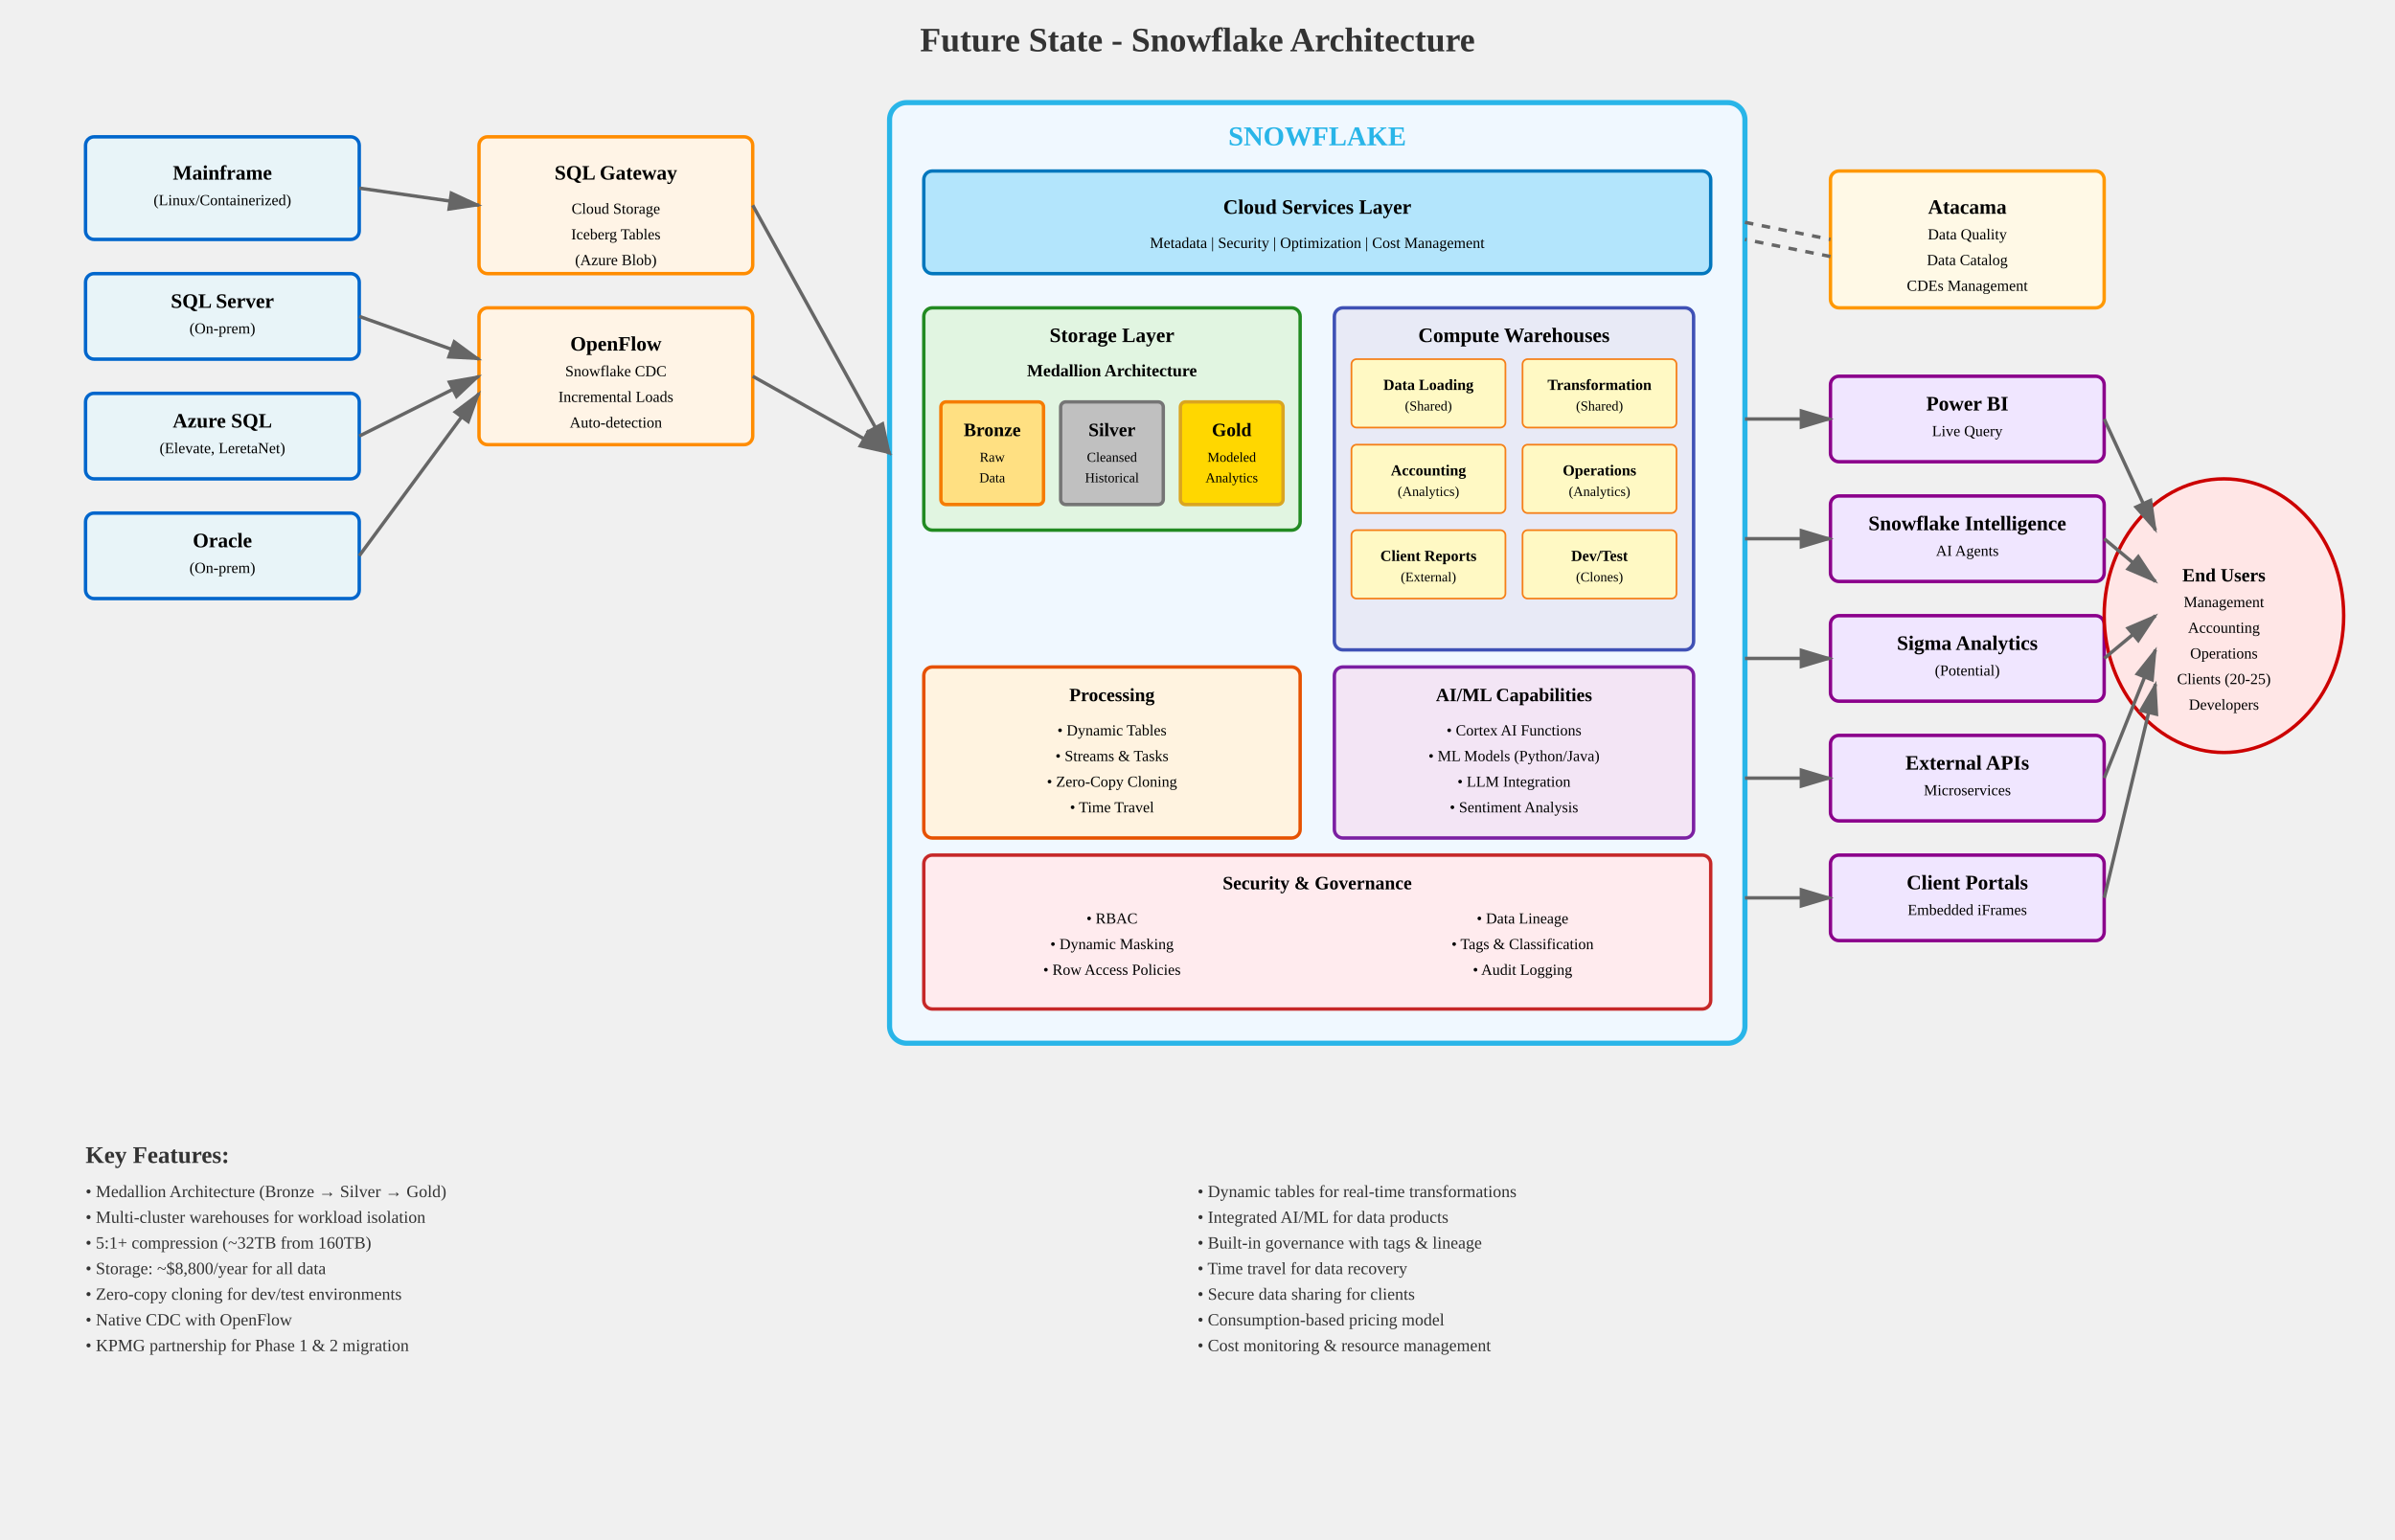
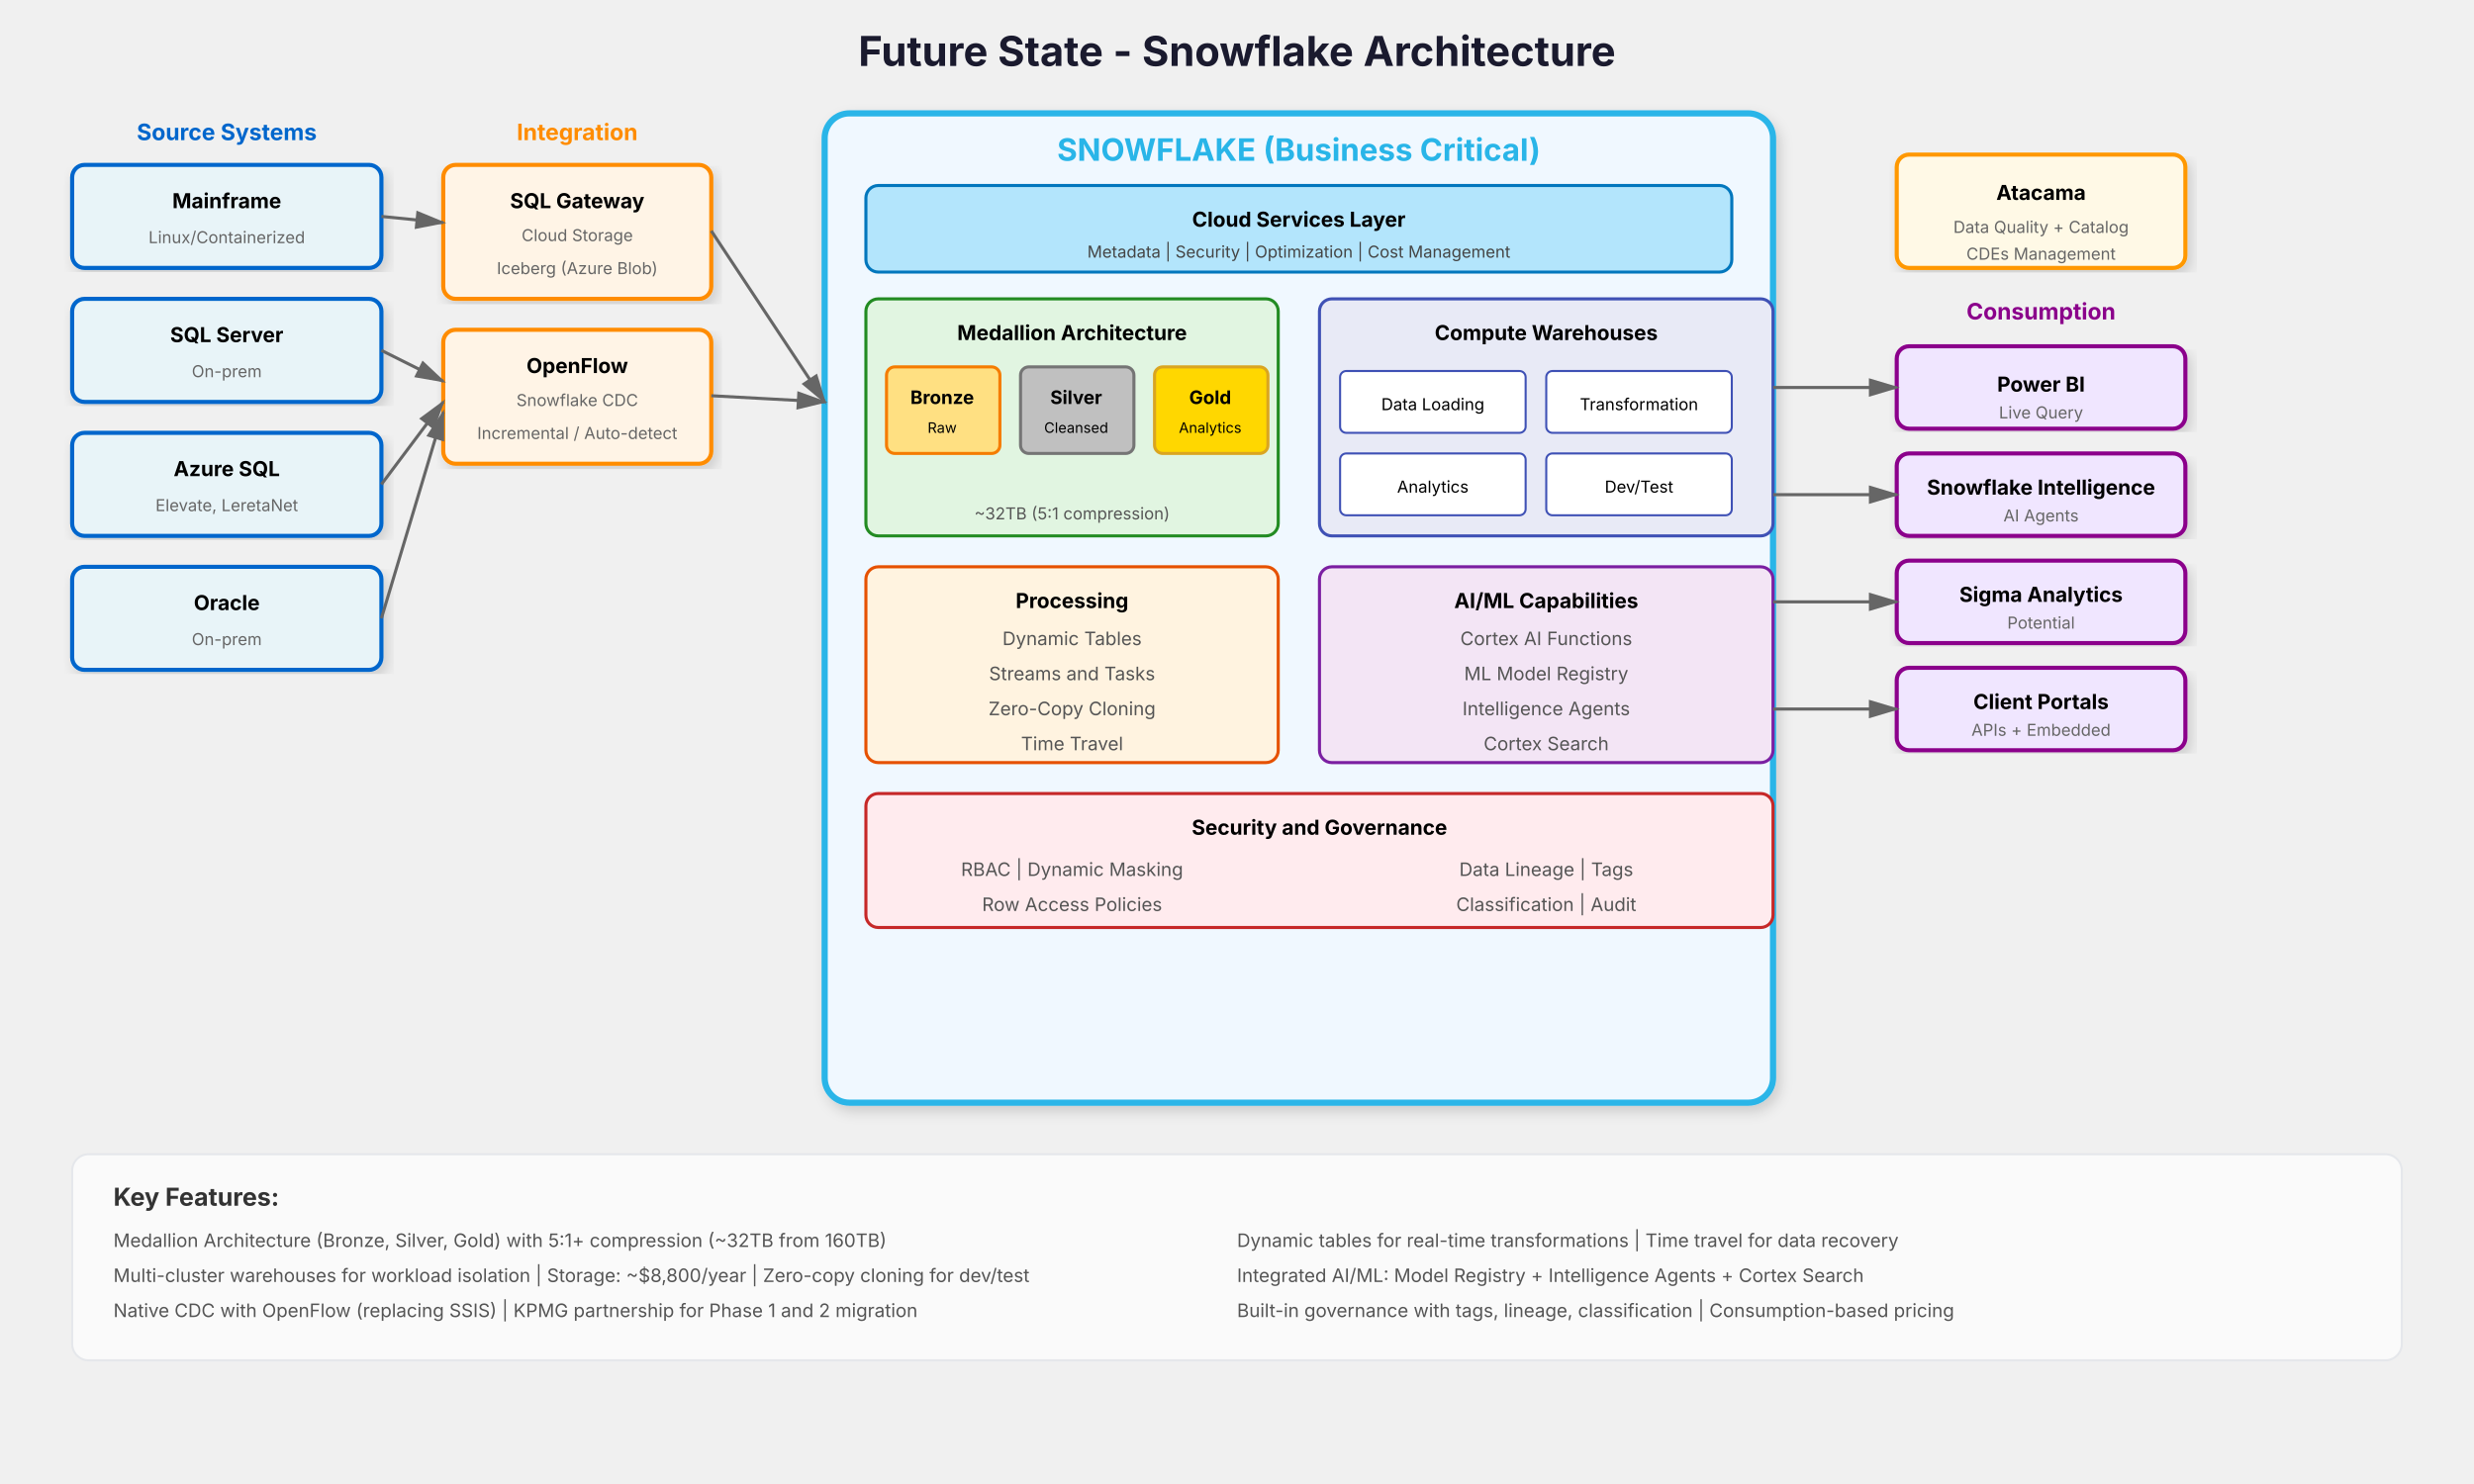
- <svg xmlns="http://www.w3.org/2000/svg" viewBox="0 0 1400 900">
-   <text x="700" y="30" font-size="20" font-weight="bold" text-anchor="middle" fill="#333">Future State - Snowflake Architecture</text>
-   <rect x="50" y="80" width="160" height="60" fill="#E8F4F8" stroke="#0066CC" stroke-width="2" rx="5" />
-   <text x="130" y="105" font-size="12" font-weight="bold" text-anchor="middle">Mainframe</text>
-   <text x="130" y="120" font-size="9" text-anchor="middle">(Linux/Containerized)</text>
-   <rect x="50" y="160" width="160" height="50" fill="#E8F4F8" stroke="#0066CC" stroke-width="2" rx="5" />
-   <text x="130" y="180" font-size="12" font-weight="bold" text-anchor="middle">SQL Server</text>
-   <text x="130" y="195" font-size="9" text-anchor="middle">(On-prem)</text>
-   <rect x="50" y="230" width="160" height="50" fill="#E8F4F8" stroke="#0066CC" stroke-width="2" rx="5" />
-   <text x="130" y="250" font-size="12" font-weight="bold" text-anchor="middle">Azure SQL</text>
-   <text x="130" y="265" font-size="9" text-anchor="middle">(Elevate, LeretaNet)</text>
-   <rect x="50" y="300" width="160" height="50" fill="#E8F4F8" stroke="#0066CC" stroke-width="2" rx="5" />
-   <text x="130" y="320" font-size="12" font-weight="bold" text-anchor="middle">Oracle</text>
-   <text x="130" y="335" font-size="9" text-anchor="middle">(On-prem)</text>
-   <rect x="280" y="80" width="160" height="80" fill="#FFF4E6" stroke="#FF8C00" stroke-width="2" rx="5" />
-   <text x="360" y="105" font-size="12" font-weight="bold" text-anchor="middle">SQL Gateway</text>
-   <text x="360" y="125" font-size="9" text-anchor="middle">Cloud Storage</text>
-   <text x="360" y="140" font-size="9" text-anchor="middle">Iceberg Tables</text>
-   <text x="360" y="155" font-size="9" text-anchor="middle">(Azure Blob)</text>
-   <rect x="280" y="180" width="160" height="80" fill="#FFF4E6" stroke="#FF8C00" stroke-width="2" rx="5" />
-   <text x="360" y="205" font-size="12" font-weight="bold" text-anchor="middle">OpenFlow</text>
-   <text x="360" y="220" font-size="9" text-anchor="middle">Snowflake CDC</text>
-   <text x="360" y="235" font-size="9" text-anchor="middle">Incremental Loads</text>
-   <text x="360" y="250" font-size="9" text-anchor="middle">Auto-detection</text>
-   <rect x="520" y="60" width="500" height="550" fill="#F0F8FF" stroke="#29B5E8" stroke-width="3" rx="10" />
-   <text x="770" y="85" font-size="16" font-weight="bold" text-anchor="middle" fill="#29B5E8">SNOWFLAKE</text>
-   <rect x="540" y="100" width="460" height="60" fill="#B3E5FC" stroke="#0277BD" stroke-width="2" rx="5" />
-   <text x="770" y="125" font-size="12" font-weight="bold" text-anchor="middle">Cloud Services Layer</text>
-   <text x="770" y="145" font-size="9" text-anchor="middle">Metadata | Security | Optimization | Cost Management</text>
-   <rect x="540" y="180" width="220" height="130" fill="#E1F5E1" stroke="#228B22" stroke-width="2" rx="5" />
-   <text x="650" y="200" font-size="12" font-weight="bold" text-anchor="middle">Storage Layer</text>
-   <text x="650" y="220" font-size="10" font-weight="bold" text-anchor="middle">Medallion Architecture</text>
-   <rect x="550" y="235" width="60" height="60" fill="#FFE082" stroke="#F57C00" stroke-width="2" rx="3" />
-   <text x="580" y="255" font-size="11" font-weight="bold" text-anchor="middle">Bronze</text>
-   <text x="580" y="270" font-size="8" text-anchor="middle">Raw</text>
-   <text x="580" y="282" font-size="8" text-anchor="middle">Data</text>
-   <rect x="620" y="235" width="60" height="60" fill="#C0C0C0" stroke="#757575" stroke-width="2" rx="3" />
-   <text x="650" y="255" font-size="11" font-weight="bold" text-anchor="middle">Silver</text>
-   <text x="650" y="270" font-size="8" text-anchor="middle">Cleansed</text>
-   <text x="650" y="282" font-size="8" text-anchor="middle">Historical</text>
-   <rect x="690" y="235" width="60" height="60" fill="#FFD700" stroke="#DAA520" stroke-width="2" rx="3" />
-   <text x="720" y="255" font-size="11" font-weight="bold" text-anchor="middle">Gold</text>
-   <text x="720" y="270" font-size="8" text-anchor="middle">Modeled</text>
-   <text x="720" y="282" font-size="8" text-anchor="middle">Analytics</text>
-   <rect x="780" y="180" width="210" height="200" fill="#E8EAF6" stroke="#3F51B5" stroke-width="2" rx="5" />
-   <text x="885" y="200" font-size="12" font-weight="bold" text-anchor="middle">Compute Warehouses</text>
-   <rect x="790" y="210" width="90" height="40" fill="#FFF9C4" stroke="#F57F17" stroke-width="1" rx="3" />
-   <text x="835" y="228" font-size="9" font-weight="bold" text-anchor="middle">Data Loading</text>
-   <text x="835" y="240" font-size="8" text-anchor="middle">(Shared)</text>
-   <rect x="890" y="210" width="90" height="40" fill="#FFF9C4" stroke="#F57F17" stroke-width="1" rx="3" />
-   <text x="935" y="228" font-size="9" font-weight="bold" text-anchor="middle">Transformation</text>
-   <text x="935" y="240" font-size="8" text-anchor="middle">(Shared)</text>
-   <rect x="790" y="260" width="90" height="40" fill="#FFF9C4" stroke="#F57F17" stroke-width="1" rx="3" />
-   <text x="835" y="278" font-size="9" font-weight="bold" text-anchor="middle">Accounting</text>
-   <text x="835" y="290" font-size="8" text-anchor="middle">(Analytics)</text>
-   <rect x="890" y="260" width="90" height="40" fill="#FFF9C4" stroke="#F57F17" stroke-width="1" rx="3" />
-   <text x="935" y="278" font-size="9" font-weight="bold" text-anchor="middle">Operations</text>
-   <text x="935" y="290" font-size="8" text-anchor="middle">(Analytics)</text>
-   <rect x="790" y="310" width="90" height="40" fill="#FFF9C4" stroke="#F57F17" stroke-width="1" rx="3" />
-   <text x="835" y="328" font-size="9" font-weight="bold" text-anchor="middle">Client Reports</text>
-   <text x="835" y="340" font-size="8" text-anchor="middle">(External)</text>
-   <rect x="890" y="310" width="90" height="40" fill="#FFF9C4" stroke="#F57F17" stroke-width="1" rx="3" />
-   <text x="935" y="328" font-size="9" font-weight="bold" text-anchor="middle">Dev/Test</text>
-   <text x="935" y="340" font-size="8" text-anchor="middle">(Clones)</text>
-   <rect x="540" y="390" width="220" height="100" fill="#FFF3E0" stroke="#E65100" stroke-width="2" rx="5" />
-   <text x="650" y="410" font-size="11" font-weight="bold" text-anchor="middle">Processing</text>
-   <text x="650" y="430" font-size="9" text-anchor="middle">• Dynamic Tables</text>
-   <text x="650" y="445" font-size="9" text-anchor="middle">• Streams &amp; Tasks</text>
-   <text x="650" y="460" font-size="9" text-anchor="middle">• Zero-Copy Cloning</text>
-   <text x="650" y="475" font-size="9" text-anchor="middle">• Time Travel</text>
-   <rect x="780" y="390" width="210" height="100" fill="#F3E5F5" stroke="#7B1FA2" stroke-width="2" rx="5" />
-   <text x="885" y="410" font-size="11" font-weight="bold" text-anchor="middle">AI/ML Capabilities</text>
-   <text x="885" y="430" font-size="9" text-anchor="middle">• Cortex AI Functions</text>
-   <text x="885" y="445" font-size="9" text-anchor="middle">• ML Models (Python/Java)</text>
-   <text x="885" y="460" font-size="9" text-anchor="middle">• LLM Integration</text>
-   <text x="885" y="475" font-size="9" text-anchor="middle">• Sentiment Analysis</text>
-   <rect x="540" y="500" width="460" height="90" fill="#FFEBEE" stroke="#C62828" stroke-width="2" rx="5" />
-   <text x="770" y="520" font-size="11" font-weight="bold" text-anchor="middle">Security &amp; Governance</text>
-   <text x="650" y="540" font-size="9" text-anchor="middle">• RBAC</text>
-   <text x="650" y="555" font-size="9" text-anchor="middle">• Dynamic Masking</text>
-   <text x="650" y="570" font-size="9" text-anchor="middle">• Row Access Policies</text>
-   <text x="890" y="540" font-size="9" text-anchor="middle">• Data Lineage</text>
-   <text x="890" y="555" font-size="9" text-anchor="middle">• Tags &amp; Classification</text>
-   <text x="890" y="570" font-size="9" text-anchor="middle">• Audit Logging</text>
-   <rect x="1070" y="100" width="160" height="80" fill="#FFF9E6" stroke="#FF9800" stroke-width="2" rx="5" />
-   <text x="1150" y="125" font-size="12" font-weight="bold" text-anchor="middle">Atacama</text>
-   <text x="1150" y="140" font-size="9" text-anchor="middle">Data Quality</text>
-   <text x="1150" y="155" font-size="9" text-anchor="middle">Data Catalog</text>
-   <text x="1150" y="170" font-size="9" text-anchor="middle">CDEs Management</text>
-   <rect x="1070" y="220" width="160" height="50" fill="#F0E6FF" stroke="#8B008B" stroke-width="2" rx="5" />
-   <text x="1150" y="240" font-size="12" font-weight="bold" text-anchor="middle">Power BI</text>
-   <text x="1150" y="255" font-size="9" text-anchor="middle">Live Query</text>
-   <rect x="1070" y="290" width="160" height="50" fill="#F0E6FF" stroke="#8B008B" stroke-width="2" rx="5" />
-   <text x="1150" y="310" font-size="12" font-weight="bold" text-anchor="middle">Snowflake Intelligence</text>
-   <text x="1150" y="325" font-size="9" text-anchor="middle">AI Agents</text>
-   <rect x="1070" y="360" width="160" height="50" fill="#F0E6FF" stroke="#8B008B" stroke-width="2" rx="5" />
-   <text x="1150" y="380" font-size="12" font-weight="bold" text-anchor="middle">Sigma Analytics</text>
-   <text x="1150" y="395" font-size="9" text-anchor="middle">(Potential)</text>
-   <rect x="1070" y="430" width="160" height="50" fill="#F0E6FF" stroke="#8B008B" stroke-width="2" rx="5" />
-   <text x="1150" y="450" font-size="12" font-weight="bold" text-anchor="middle">External APIs</text>
-   <text x="1150" y="465" font-size="9" text-anchor="middle">Microservices</text>
-   <rect x="1070" y="500" width="160" height="50" fill="#F0E6FF" stroke="#8B008B" stroke-width="2" rx="5" />
-   <text x="1150" y="520" font-size="12" font-weight="bold" text-anchor="middle">Client Portals</text>
-   <text x="1150" y="535" font-size="9" text-anchor="middle">Embedded iFrames</text>
-   <ellipse cx="1300" cy="360" rx="70" ry="80" fill="#FFE6E6" stroke="#CC0000" stroke-width="2" />
-   <text x="1300" y="340" font-size="11" font-weight="bold" text-anchor="middle">End Users</text>
-   <text x="1300" y="355" font-size="9" text-anchor="middle">Management</text>
-   <text x="1300" y="370" font-size="9" text-anchor="middle">Accounting</text>
-   <text x="1300" y="385" font-size="9" text-anchor="middle">Operations</text>
-   <text x="1300" y="400" font-size="9" text-anchor="middle">Clients (20-25)</text>
-   <text x="1300" y="415" font-size="9" text-anchor="middle">Developers</text>
+ <svg xmlns="http://www.w3.org/2000/svg" viewBox="0 0 1200 720">
  <defs>
-     <marker id="arrowhead2" markerWidth="10" markerHeight="10" refX="9" refY="3" orient="auto">
+     <filter id="shadow" x="-4%" y="-4%" width="108%" height="108%">
+       <feDropShadow dx="2" dy="3" stdDeviation="3" flood-opacity="0.15" />
+     </filter>
+     <marker id="arrowhead" markerWidth="10" markerHeight="10" refX="9" refY="3" orient="auto">
      <polygon points="0 0, 10 3, 0 6" fill="#666" />
    </marker>
  </defs>
-   <line x1="210" y1="110" x2="280" y2="120" stroke="#666" stroke-width="2" marker-end="url(#arrowhead2)" />
-   <line x1="210" y1="185" x2="280" y2="210" stroke="#666" stroke-width="2" marker-end="url(#arrowhead2)" />
-   <line x1="210" y1="255" x2="280" y2="220" stroke="#666" stroke-width="2" marker-end="url(#arrowhead2)" />
-   <line x1="210" y1="325" x2="280" y2="230" stroke="#666" stroke-width="2" marker-end="url(#arrowhead2)" />
-   <line x1="440" y1="120" x2="520" y2="265" stroke="#666" stroke-width="2" marker-end="url(#arrowhead2)" />
-   <line x1="440" y1="220" x2="520" y2="265" stroke="#666" stroke-width="2" marker-end="url(#arrowhead2)" />
-   <line x1="1020" y1="130" x2="1070" y2="140" stroke="#666" stroke-width="2" stroke-dasharray="5,5" />
-   <line x1="1070" y1="150" x2="1020" y2="140" stroke="#666" stroke-width="2" stroke-dasharray="5,5" />
-   <line x1="1020" y1="245" x2="1070" y2="245" stroke="#666" stroke-width="2" marker-end="url(#arrowhead2)" />
-   <line x1="1020" y1="315" x2="1070" y2="315" stroke="#666" stroke-width="2" marker-end="url(#arrowhead2)" />
-   <line x1="1020" y1="385" x2="1070" y2="385" stroke="#666" stroke-width="2" marker-end="url(#arrowhead2)" />
-   <line x1="1020" y1="455" x2="1070" y2="455" stroke="#666" stroke-width="2" marker-end="url(#arrowhead2)" />
-   <line x1="1020" y1="525" x2="1070" y2="525" stroke="#666" stroke-width="2" marker-end="url(#arrowhead2)" />
-   <line x1="1230" y1="245" x2="1260" y2="310" stroke="#666" stroke-width="2" marker-end="url(#arrowhead2)" />
-   <line x1="1230" y1="315" x2="1260" y2="340" stroke="#666" stroke-width="2" marker-end="url(#arrowhead2)" />
-   <line x1="1230" y1="385" x2="1260" y2="360" stroke="#666" stroke-width="2" marker-end="url(#arrowhead2)" />
-   <line x1="1230" y1="455" x2="1260" y2="380" stroke="#666" stroke-width="2" marker-end="url(#arrowhead2)" />
-   <line x1="1230" y1="525" x2="1260" y2="400" stroke="#666" stroke-width="2" marker-end="url(#arrowhead2)" />
-   <text x="50" y="680" font-size="14" font-weight="bold" fill="#333">Key Features:</text>
-   <text x="50" y="700" font-size="10" fill="#333">• Medallion Architecture (Bronze → Silver → Gold)</text>
-   <text x="50" y="715" font-size="10" fill="#333">• Multi-cluster warehouses for workload isolation</text>
-   <text x="50" y="730" font-size="10" fill="#333">• 5:1+ compression (~32TB from 160TB)</text>
-   <text x="50" y="745" font-size="10" fill="#333">• Storage: ~$8,800/year for all data</text>
-   <text x="50" y="760" font-size="10" fill="#333">• Zero-copy cloning for dev/test environments</text>
-   <text x="50" y="775" font-size="10" fill="#333">• Native CDC with OpenFlow</text>
-   <text x="50" y="790" font-size="10" fill="#333">• KPMG partnership for Phase 1 &amp; 2 migration</text>
-   <text x="700" y="700" font-size="10" fill="#333">• Dynamic tables for real-time transformations</text>
-   <text x="700" y="715" font-size="10" fill="#333">• Integrated AI/ML for data products</text>
-   <text x="700" y="730" font-size="10" fill="#333">• Built-in governance with tags &amp; lineage</text>
-   <text x="700" y="745" font-size="10" fill="#333">• Time travel for data recovery</text>
-   <text x="700" y="760" font-size="10" fill="#333">• Secure data sharing for clients</text>
-   <text x="700" y="775" font-size="10" fill="#333">• Consumption-based pricing model</text>
-   <text x="700" y="790" font-size="10" fill="#333">• Cost monitoring &amp; resource management</text>
+   <text x="600" y="32" font-family="Inter, Arial, sans-serif" font-size="20" font-weight="bold" text-anchor="middle" fill="#1a1a2e">Future State - Snowflake Architecture</text>
+   <text x="110" y="68" font-family="Inter, Arial, sans-serif" font-size="11" font-weight="bold" text-anchor="middle" fill="#0066CC">Source Systems</text>
+   <rect x="35" y="80" width="150" height="50" fill="#E8F4F8" stroke="#0066CC" stroke-width="2" rx="6" filter="url(#shadow)" />
+   <text x="110" y="101" font-family="Inter, Arial, sans-serif" font-size="10" font-weight="bold" text-anchor="middle">Mainframe</text>
+   <text x="110" y="118" font-family="Inter, Arial, sans-serif" font-size="8" text-anchor="middle" fill="#666">Linux/Containerized</text>
+   <rect x="35" y="145" width="150" height="50" fill="#E8F4F8" stroke="#0066CC" stroke-width="2" rx="6" filter="url(#shadow)" />
+   <text x="110" y="166" font-family="Inter, Arial, sans-serif" font-size="10" font-weight="bold" text-anchor="middle">SQL Server</text>
+   <text x="110" y="183" font-family="Inter, Arial, sans-serif" font-size="8" text-anchor="middle" fill="#666">On-prem</text>
+   <rect x="35" y="210" width="150" height="50" fill="#E8F4F8" stroke="#0066CC" stroke-width="2" rx="6" filter="url(#shadow)" />
+   <text x="110" y="231" font-family="Inter, Arial, sans-serif" font-size="10" font-weight="bold" text-anchor="middle">Azure SQL</text>
+   <text x="110" y="248" font-family="Inter, Arial, sans-serif" font-size="8" text-anchor="middle" fill="#666">Elevate, LeretaNet</text>
+   <rect x="35" y="275" width="150" height="50" fill="#E8F4F8" stroke="#0066CC" stroke-width="2" rx="6" filter="url(#shadow)" />
+   <text x="110" y="296" font-family="Inter, Arial, sans-serif" font-size="10" font-weight="bold" text-anchor="middle">Oracle</text>
+   <text x="110" y="313" font-family="Inter, Arial, sans-serif" font-size="8" text-anchor="middle" fill="#666">On-prem</text>
+   <text x="280" y="68" font-family="Inter, Arial, sans-serif" font-size="11" font-weight="bold" text-anchor="middle" fill="#FF8C00">Integration</text>
+   <rect x="215" y="80" width="130" height="65" fill="#FFF4E6" stroke="#FF8C00" stroke-width="2" rx="6" filter="url(#shadow)" />
+   <text x="280" y="101" font-family="Inter, Arial, sans-serif" font-size="10" font-weight="bold" text-anchor="middle">SQL Gateway</text>
+   <text x="280" y="117" font-family="Inter, Arial, sans-serif" font-size="8" text-anchor="middle" fill="#666">Cloud Storage</text>
+   <text x="280" y="133" font-family="Inter, Arial, sans-serif" font-size="8" text-anchor="middle" fill="#666">Iceberg (Azure Blob)</text>
+   <rect x="215" y="160" width="130" height="65" fill="#FFF4E6" stroke="#FF8C00" stroke-width="2" rx="6" filter="url(#shadow)" />
+   <text x="280" y="181" font-family="Inter, Arial, sans-serif" font-size="10" font-weight="bold" text-anchor="middle">OpenFlow</text>
+   <text x="280" y="197" font-family="Inter, Arial, sans-serif" font-size="8" text-anchor="middle" fill="#666">Snowflake CDC</text>
+   <text x="280" y="213" font-family="Inter, Arial, sans-serif" font-size="8" text-anchor="middle" fill="#666">Incremental / Auto-detect</text>
+   <rect x="400" y="55" width="460" height="480" fill="#F0F8FF" stroke="#29B5E8" stroke-width="3" rx="12" filter="url(#shadow)" />
+   <text x="630" y="78" font-family="Inter, Arial, sans-serif" font-size="15" font-weight="bold" text-anchor="middle" fill="#29B5E8">SNOWFLAKE (Business Critical)</text>
+   <rect x="420" y="90" width="420" height="42" fill="#B3E5FC" stroke="#0277BD" stroke-width="1.5" rx="6" />
+   <text x="630" y="110" font-family="Inter, Arial, sans-serif" font-size="10" font-weight="bold" text-anchor="middle">Cloud Services Layer</text>
+   <text x="630" y="125" font-family="Inter, Arial, sans-serif" font-size="8" text-anchor="middle" fill="#444">Metadata | Security | Optimization | Cost Management</text>
+   <rect x="420" y="145" width="200" height="115" fill="#E1F5E1" stroke="#228B22" stroke-width="1.5" rx="6" />
+   <text x="520" y="165" font-family="Inter, Arial, sans-serif" font-size="10" font-weight="bold" text-anchor="middle">Medallion Architecture</text>
+   <rect x="430" y="178" width="55" height="42" fill="#FFE082" stroke="#F57C00" stroke-width="1.5" rx="4" />
+   <text x="457" y="196" font-family="Inter, Arial, sans-serif" font-size="9" font-weight="bold" text-anchor="middle">Bronze</text>
+   <text x="457" y="210" font-family="Inter, Arial, sans-serif" font-size="7" text-anchor="middle">Raw</text>
+   <rect x="495" y="178" width="55" height="42" fill="#C0C0C0" stroke="#757575" stroke-width="1.5" rx="4" />
+   <text x="522" y="196" font-family="Inter, Arial, sans-serif" font-size="9" font-weight="bold" text-anchor="middle">Silver</text>
+   <text x="522" y="210" font-family="Inter, Arial, sans-serif" font-size="7" text-anchor="middle">Cleansed</text>
+   <rect x="560" y="178" width="55" height="42" fill="#FFD700" stroke="#DAA520" stroke-width="1.5" rx="4" />
+   <text x="587" y="196" font-family="Inter, Arial, sans-serif" font-size="9" font-weight="bold" text-anchor="middle">Gold</text>
+   <text x="587" y="210" font-family="Inter, Arial, sans-serif" font-size="7" text-anchor="middle">Analytics</text>
+   <text x="520" y="252" font-family="Inter, Arial, sans-serif" font-size="8" text-anchor="middle" fill="#555">~32TB (5:1 compression)</text>
+   <rect x="640" y="145" width="220" height="115" fill="#E8EAF6" stroke="#3F51B5" stroke-width="1.5" rx="6" />
+   <text x="750" y="165" font-family="Inter, Arial, sans-serif" font-size="10" font-weight="bold" text-anchor="middle">Compute Warehouses</text>
+   <rect x="650" y="180" width="90" height="30" fill="white" stroke="#3F51B5" stroke-width="1" rx="3" />
+   <text x="695" y="199" font-family="Inter, Arial, sans-serif" font-size="8" text-anchor="middle">Data Loading</text>
+   <rect x="750" y="180" width="90" height="30" fill="white" stroke="#3F51B5" stroke-width="1" rx="3" />
+   <text x="795" y="199" font-family="Inter, Arial, sans-serif" font-size="8" text-anchor="middle">Transformation</text>
+   <rect x="650" y="220" width="90" height="30" fill="white" stroke="#3F51B5" stroke-width="1" rx="3" />
+   <text x="695" y="239" font-family="Inter, Arial, sans-serif" font-size="8" text-anchor="middle">Analytics</text>
+   <rect x="750" y="220" width="90" height="30" fill="white" stroke="#3F51B5" stroke-width="1" rx="3" />
+   <text x="795" y="239" font-family="Inter, Arial, sans-serif" font-size="8" text-anchor="middle">Dev/Test</text>
+   <rect x="420" y="275" width="200" height="95" fill="#FFF3E0" stroke="#E65100" stroke-width="1.5" rx="6" />
+   <text x="520" y="295" font-family="Inter, Arial, sans-serif" font-size="10" font-weight="bold" text-anchor="middle">Processing</text>
+   <text x="520" y="313" font-family="Inter, Arial, sans-serif" font-size="9" text-anchor="middle" fill="#555">Dynamic Tables</text>
+   <text x="520" y="330" font-family="Inter, Arial, sans-serif" font-size="9" text-anchor="middle" fill="#555">Streams and Tasks</text>
+   <text x="520" y="347" font-family="Inter, Arial, sans-serif" font-size="9" text-anchor="middle" fill="#555">Zero-Copy Cloning</text>
+   <text x="520" y="364" font-family="Inter, Arial, sans-serif" font-size="9" text-anchor="middle" fill="#555">Time Travel</text>
+   <rect x="640" y="275" width="220" height="95" fill="#F3E5F5" stroke="#7B1FA2" stroke-width="1.5" rx="6" />
+   <text x="750" y="295" font-family="Inter, Arial, sans-serif" font-size="10" font-weight="bold" text-anchor="middle">AI/ML Capabilities</text>
+   <text x="750" y="313" font-family="Inter, Arial, sans-serif" font-size="9" text-anchor="middle" fill="#555">Cortex AI Functions</text>
+   <text x="750" y="330" font-family="Inter, Arial, sans-serif" font-size="9" text-anchor="middle" fill="#555">ML Model Registry</text>
+   <text x="750" y="347" font-family="Inter, Arial, sans-serif" font-size="9" text-anchor="middle" fill="#555">Intelligence Agents</text>
+   <text x="750" y="364" font-family="Inter, Arial, sans-serif" font-size="9" text-anchor="middle" fill="#555">Cortex Search</text>
+   <rect x="420" y="385" width="440" height="65" fill="#FFEBEE" stroke="#C62828" stroke-width="1.5" rx="6" />
+   <text x="640" y="405" font-family="Inter, Arial, sans-serif" font-size="10" font-weight="bold" text-anchor="middle">Security and Governance</text>
+   <text x="520" y="425" font-family="Inter, Arial, sans-serif" font-size="9" text-anchor="middle" fill="#555">RBAC | Dynamic Masking</text>
+   <text x="520" y="442" font-family="Inter, Arial, sans-serif" font-size="9" text-anchor="middle" fill="#555">Row Access Policies</text>
+   <text x="750" y="425" font-family="Inter, Arial, sans-serif" font-size="9" text-anchor="middle" fill="#555">Data Lineage | Tags</text>
+   <text x="750" y="442" font-family="Inter, Arial, sans-serif" font-size="9" text-anchor="middle" fill="#555">Classification | Audit</text>
+   <rect x="920" y="75" width="140" height="55" fill="#FFF9E6" stroke="#FF9800" stroke-width="2" rx="6" filter="url(#shadow)" />
+   <text x="990" y="97" font-family="Inter, Arial, sans-serif" font-size="10" font-weight="bold" text-anchor="middle">Atacama</text>
+   <text x="990" y="113" font-family="Inter, Arial, sans-serif" font-size="8" text-anchor="middle" fill="#666">Data Quality + Catalog</text>
+   <text x="990" y="126" font-family="Inter, Arial, sans-serif" font-size="8" text-anchor="middle" fill="#666">CDEs Management</text>
+   <text x="990" y="155" font-family="Inter, Arial, sans-serif" font-size="11" font-weight="bold" text-anchor="middle" fill="#8B008B">Consumption</text>
+   <rect x="920" y="168" width="140" height="40" fill="#F0E6FF" stroke="#8B008B" stroke-width="2" rx="6" filter="url(#shadow)" />
+   <text x="990" y="190" font-family="Inter, Arial, sans-serif" font-size="10" font-weight="bold" text-anchor="middle">Power BI</text>
+   <text x="990" y="203" font-family="Inter, Arial, sans-serif" font-size="8" text-anchor="middle" fill="#666">Live Query</text>
+   <rect x="920" y="220" width="140" height="40" fill="#F0E6FF" stroke="#8B008B" stroke-width="2" rx="6" filter="url(#shadow)" />
+   <text x="990" y="240" font-family="Inter, Arial, sans-serif" font-size="10" font-weight="bold" text-anchor="middle">Snowflake Intelligence</text>
+   <text x="990" y="253" font-family="Inter, Arial, sans-serif" font-size="8" text-anchor="middle" fill="#666">AI Agents</text>
+   <rect x="920" y="272" width="140" height="40" fill="#F0E6FF" stroke="#8B008B" stroke-width="2" rx="6" filter="url(#shadow)" />
+   <text x="990" y="292" font-family="Inter, Arial, sans-serif" font-size="10" font-weight="bold" text-anchor="middle">Sigma Analytics</text>
+   <text x="990" y="305" font-family="Inter, Arial, sans-serif" font-size="8" text-anchor="middle" fill="#666">Potential</text>
+   <rect x="920" y="324" width="140" height="40" fill="#F0E6FF" stroke="#8B008B" stroke-width="2" rx="6" filter="url(#shadow)" />
+   <text x="990" y="344" font-family="Inter, Arial, sans-serif" font-size="10" font-weight="bold" text-anchor="middle">Client Portals</text>
+   <text x="990" y="357" font-family="Inter, Arial, sans-serif" font-size="8" text-anchor="middle" fill="#666">APIs + Embedded</text>
+   <line x1="185" y1="105" x2="215" y2="108" stroke="#666" stroke-width="1.5" marker-end="url(#arrowhead)" />
+   <line x1="185" y1="170" x2="215" y2="185" stroke="#666" stroke-width="1.5" marker-end="url(#arrowhead)" />
+   <line x1="185" y1="235" x2="215" y2="195" stroke="#666" stroke-width="1.5" marker-end="url(#arrowhead)" />
+   <line x1="185" y1="300" x2="215" y2="200" stroke="#666" stroke-width="1.5" marker-end="url(#arrowhead)" />
+   <line x1="345" y1="112" x2="400" y2="195" stroke="#666" stroke-width="1.5" marker-end="url(#arrowhead)" />
+   <line x1="345" y1="192" x2="400" y2="195" stroke="#666" stroke-width="1.5" marker-end="url(#arrowhead)" />
+   <line x1="860" y1="188" x2="920" y2="188" stroke="#666" stroke-width="1.5" marker-end="url(#arrowhead)" />
+   <line x1="860" y1="240" x2="920" y2="240" stroke="#666" stroke-width="1.5" marker-end="url(#arrowhead)" />
+   <line x1="860" y1="292" x2="920" y2="292" stroke="#666" stroke-width="1.5" marker-end="url(#arrowhead)" />
+   <line x1="860" y1="344" x2="920" y2="344" stroke="#666" stroke-width="1.5" marker-end="url(#arrowhead)" />
+   <rect x="35" y="560" width="1130" height="100" rx="8" fill="#FAFAFA" stroke="#E5E7EB" stroke-width="1" />
+   <text x="55" y="585" font-family="Inter, Arial, sans-serif" font-size="12" font-weight="bold" fill="#333">Key Features:</text>
+   <text x="55" y="605" font-family="Inter, Arial, sans-serif" font-size="9" fill="#555">Medallion Architecture (Bronze, Silver, Gold) with 5:1+ compression (~32TB from 160TB)</text>
+   <text x="55" y="622" font-family="Inter, Arial, sans-serif" font-size="9" fill="#555">Multi-cluster warehouses for workload isolation | Storage: ~$8,800/year | Zero-copy cloning for dev/test</text>
+   <text x="55" y="639" font-family="Inter, Arial, sans-serif" font-size="9" fill="#555">Native CDC with OpenFlow (replacing SSIS) | KPMG partnership for Phase 1 and 2 migration</text>
+   <text x="600" y="605" font-family="Inter, Arial, sans-serif" font-size="9" fill="#555">Dynamic tables for real-time transformations | Time travel for data recovery</text>
+   <text x="600" y="622" font-family="Inter, Arial, sans-serif" font-size="9" fill="#555">Integrated AI/ML: Model Registry + Intelligence Agents + Cortex Search</text>
+   <text x="600" y="639" font-family="Inter, Arial, sans-serif" font-size="9" fill="#555">Built-in governance with tags, lineage, classification | Consumption-based pricing</text>
</svg>
